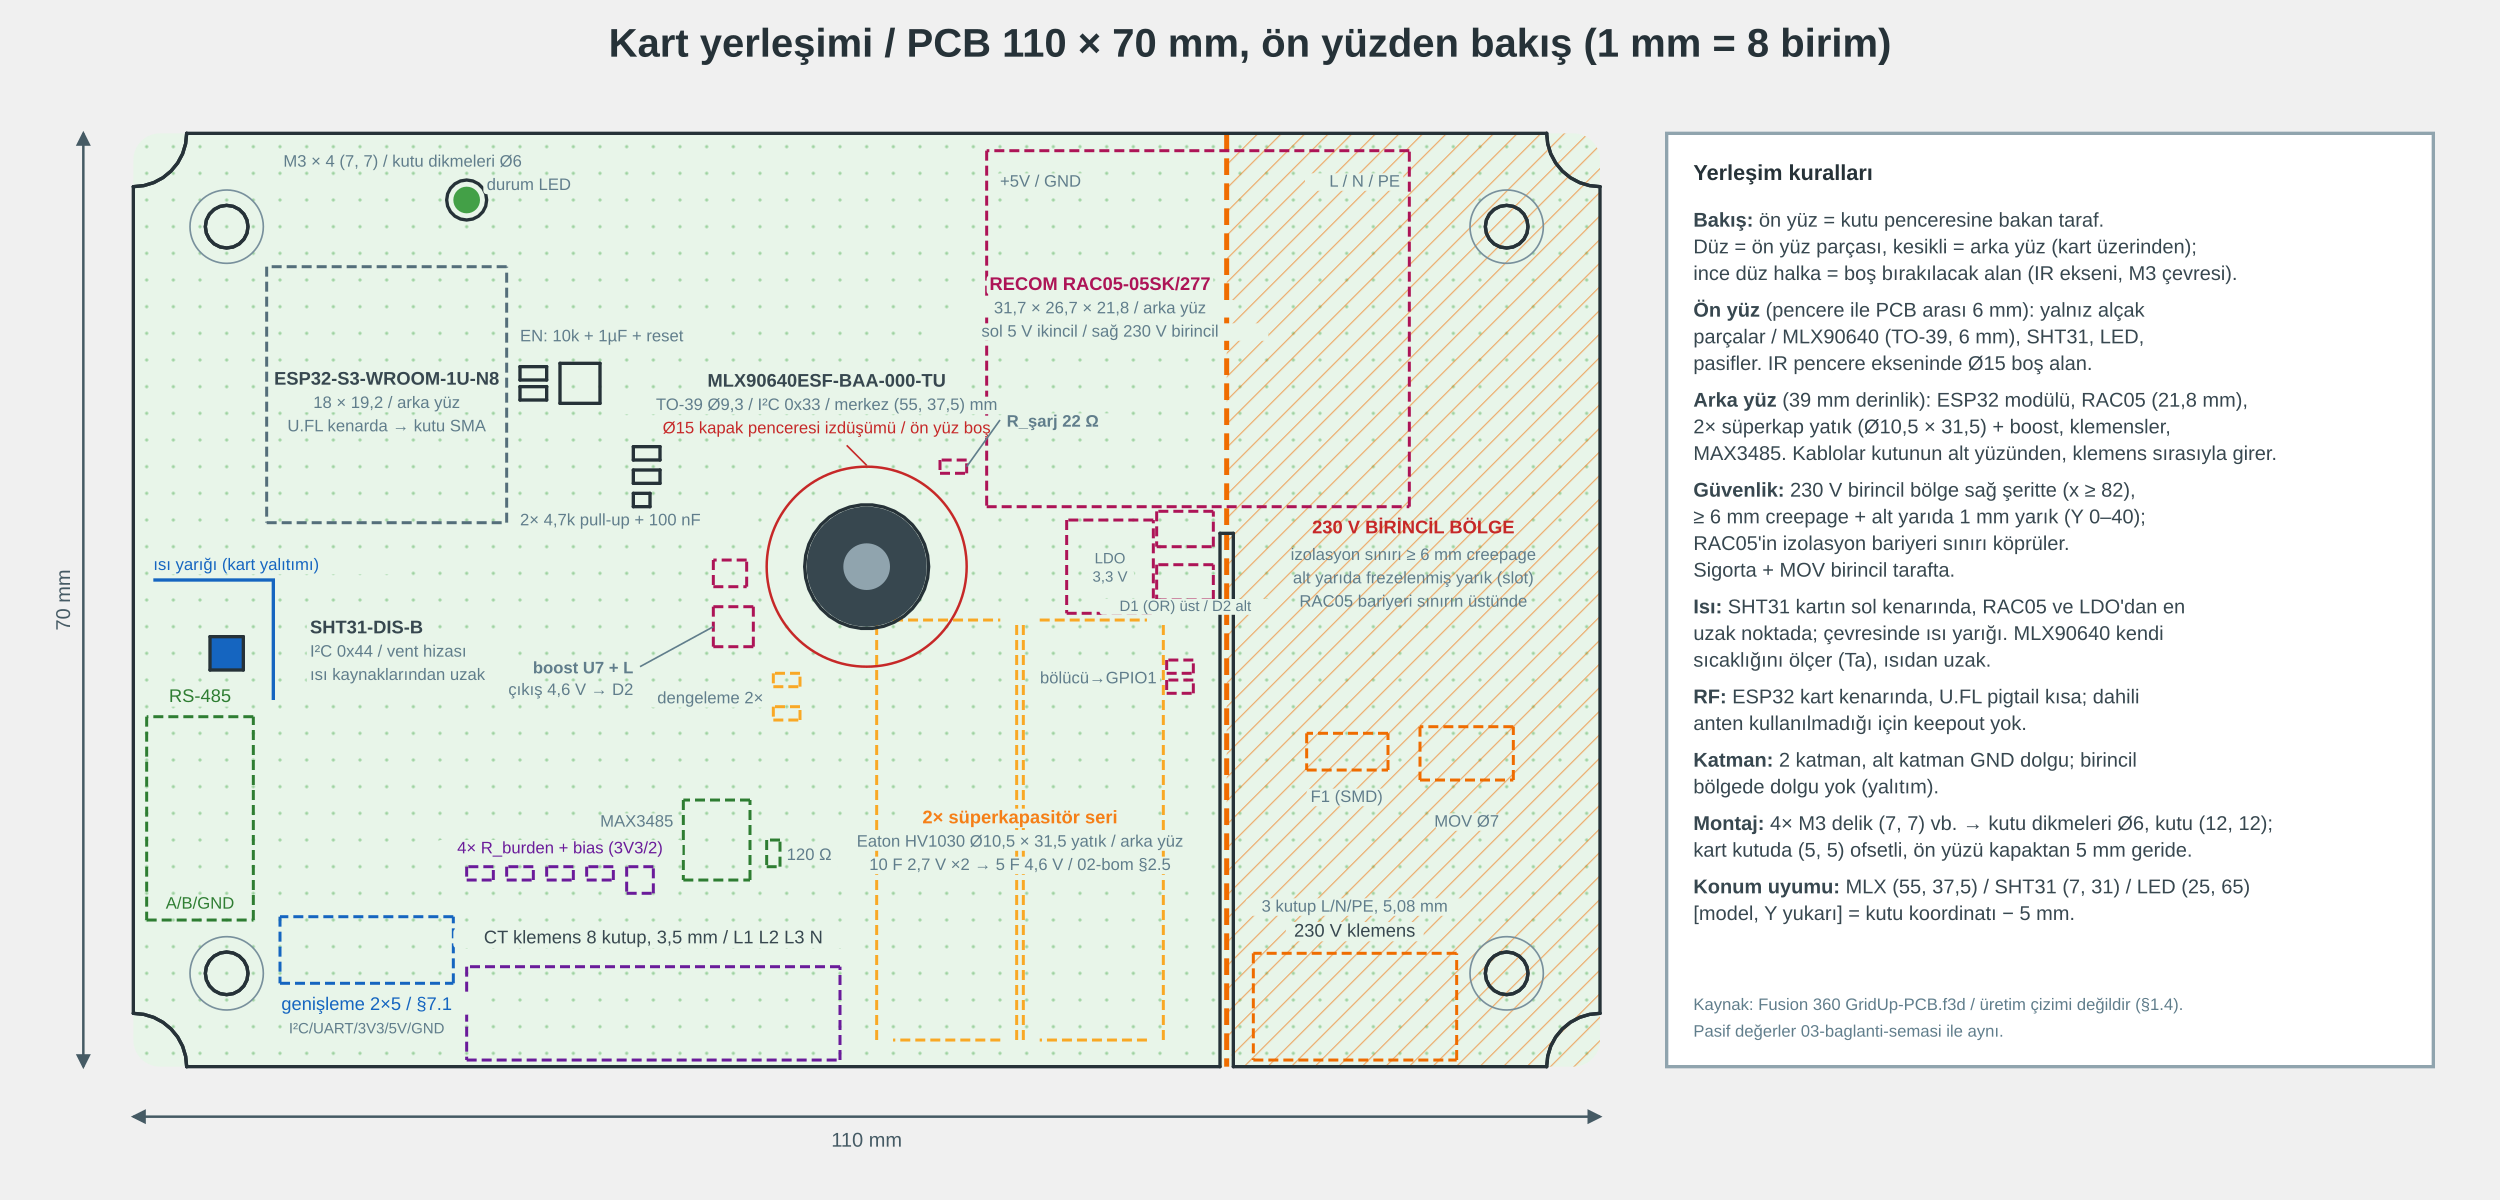
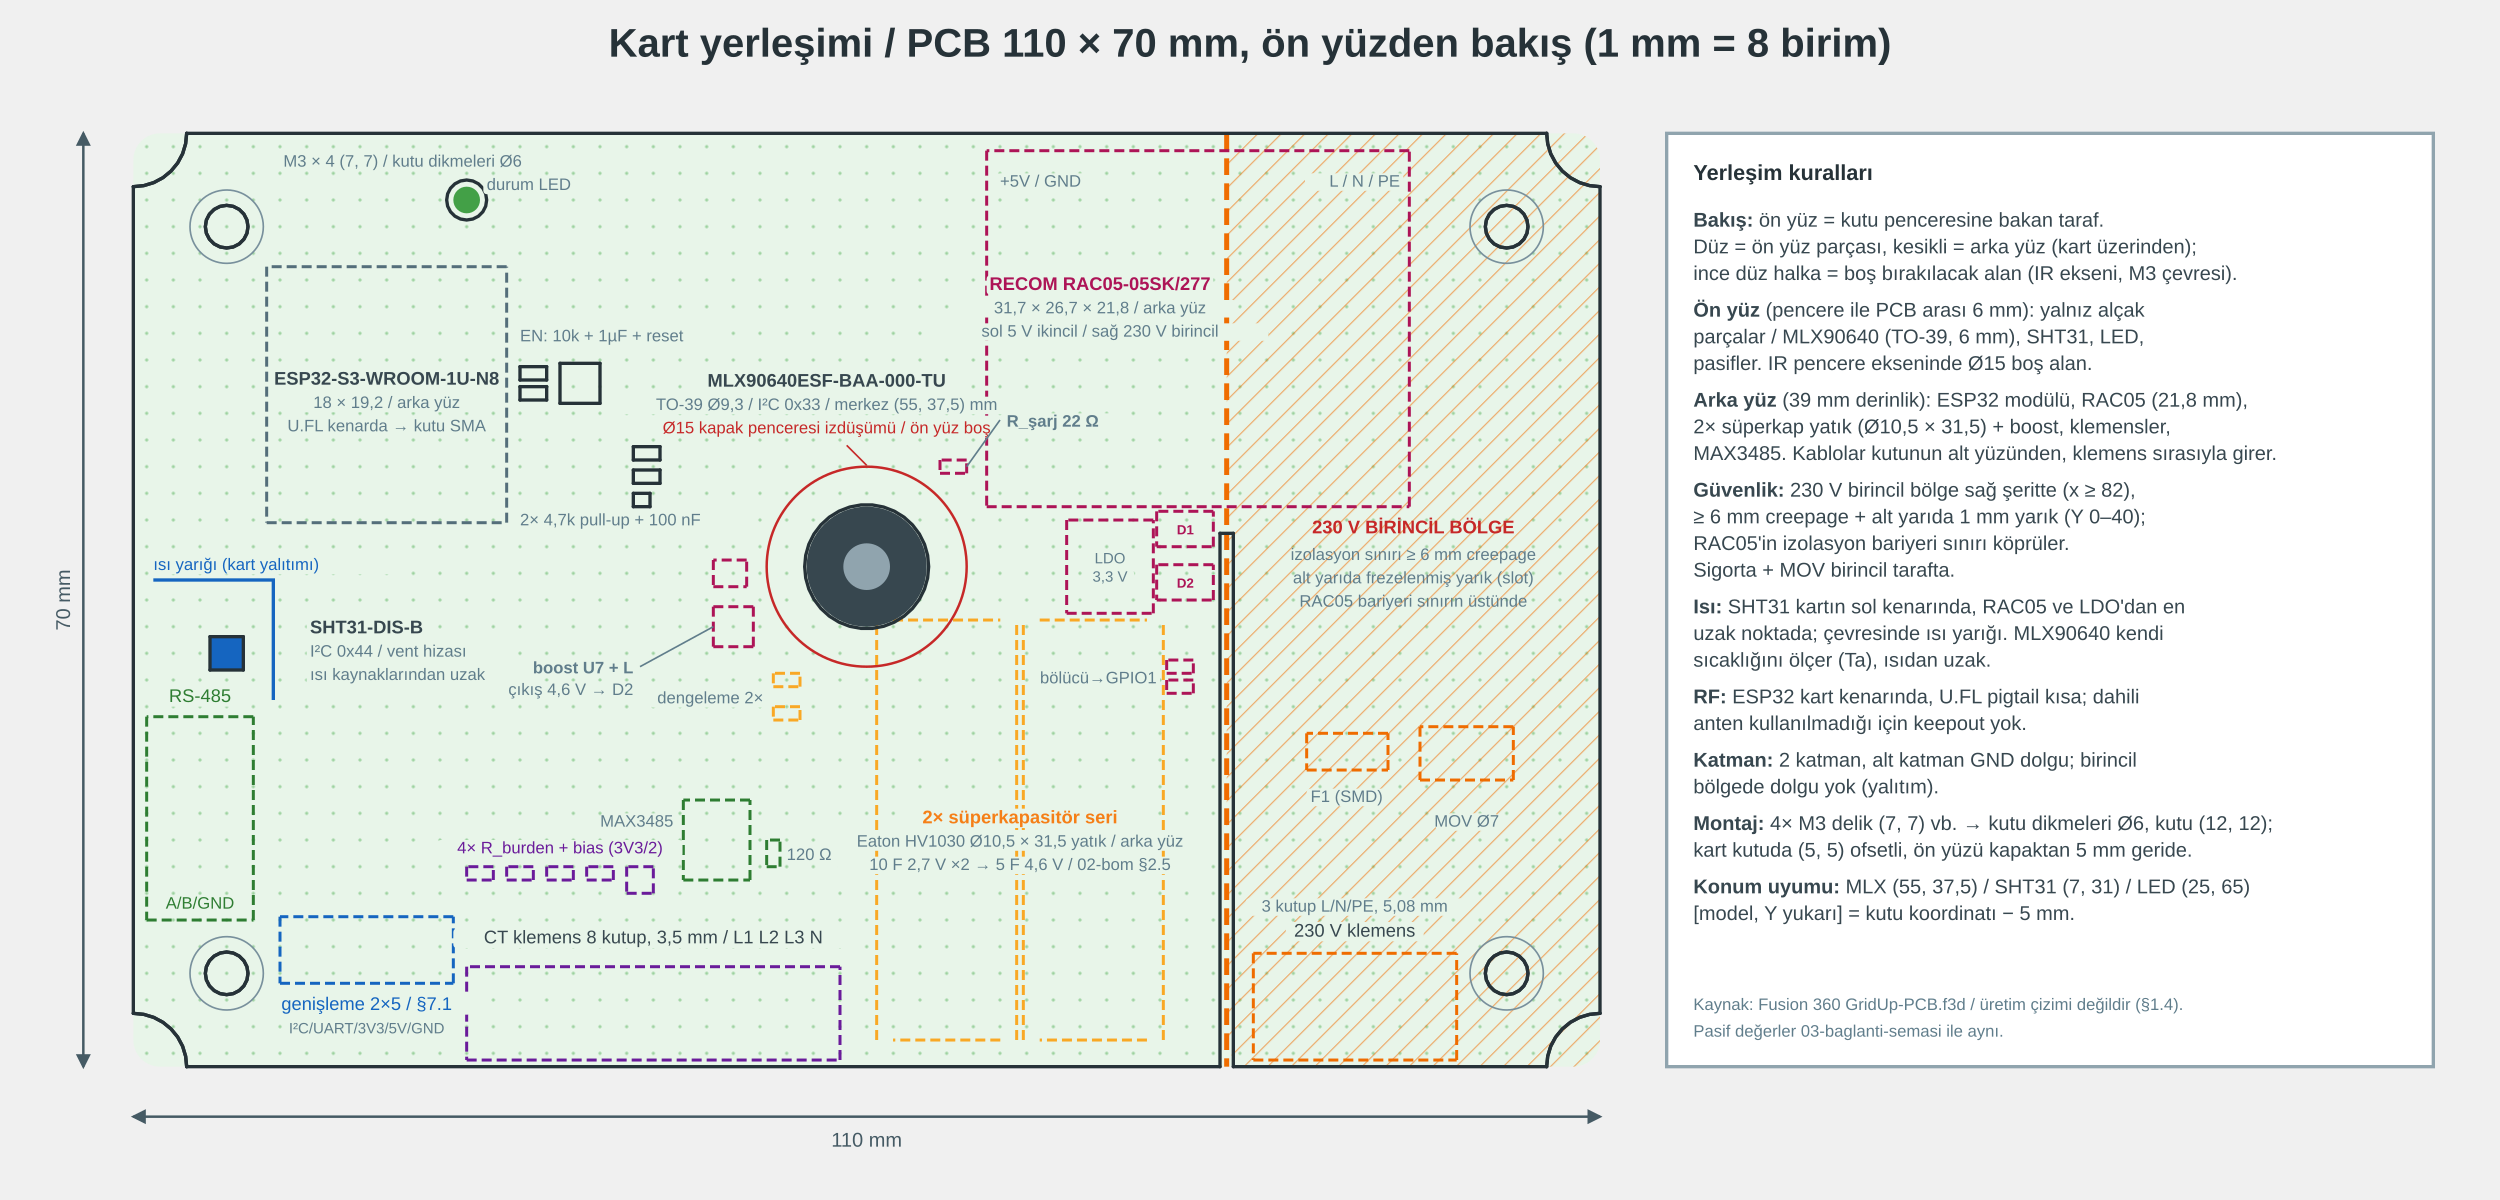
<svg xmlns="http://www.w3.org/2000/svg" viewBox="0 0 1500 720" width="100%" style="max-width:1100px;background:#fff;font-family:Arial,Helvetica,sans-serif">
  <defs>
    <marker id="dim" markerWidth="10" markerHeight="10" refX="5" refY="3" orient="auto-start-reverse">
      <path d="M0,0 L6,3 L0,6 z" fill="#455a64" />
    </marker>
    <marker id="arr" markerWidth="10" markerHeight="10" refX="6" refY="3" orient="auto">
      <path d="M0,0 L6,3 L0,6 z" fill="#c62828" />
    </marker>
  </defs>
  <text x="750" y="34" font-size="24" fill="#263238" text-anchor="middle" font-weight="700">Kart yerleşimi / PCB 110 × 70 mm, ön yüzden bakış (1 mm = 8 birim)</text>
  <defs>
    <pattern id="pcb" width="16" height="16" patternUnits="userSpaceOnUse">
      <rect width="16" height="16" fill="#e8f5e9" />
      <circle cx="8" cy="8" r="1" fill="#a5d6a7" />
    </pattern>
    <pattern id="hv" width="10" height="10" patternTransform="rotate(45)" patternUnits="userSpaceOnUse">
      <line x1="0" y1="0" x2="0" y2="10" stroke="#ef6c00" stroke-width="1.5" opacity="0.5" />
    </pattern>
  </defs>
  <rect x="80" y="80" width="880" height="560" rx="16" fill="url(#pcb)" />
  <rect x="736" y="80" width="224" height="560" rx="16" fill="url(#hv)" />
  <line x1="736" y1="80" x2="736" y2="640" stroke="#ef6c00" stroke-width="3" stroke-dasharray="10 5" />
  <text x="848" y="320" font-size="11" fill="#c62828" text-anchor="middle" font-weight="700">230 V BİRİNCİL BÖLGE</text>
  <text x="848" y="336" font-size="10" fill="#607d8b" text-anchor="middle">izolasyon sınırı ≥ 6 mm creepage</text>
  <text x="848" y="350" font-size="10" fill="#607d8b" text-anchor="middle">alt yarıda frezelenmiş yarık (slot)</text>
  <text x="848" y="364" font-size="10" fill="#607d8b" text-anchor="middle">RAC05 bariyeri sınırın üstünde</text>
  <circle cx="520" cy="340" r="60" fill="none" stroke="#c62828" stroke-width="1.5" />
  <circle cx="136" cy="584" r="22" fill="none" stroke="#78909c" stroke-width="1" />
  <circle cx="904" cy="584" r="22" fill="none" stroke="#78909c" stroke-width="1" />
  <circle cx="136" cy="136" r="22" fill="none" stroke="#78909c" stroke-width="1" />
  <circle cx="904" cy="136" r="22" fill="none" stroke="#78909c" stroke-width="1" />
  <text x="170" y="100" font-size="10" fill="#607d8b">M3 × 4 (7, 7) / kutu dikmeleri Ø6</text>
  <g fill="none" stroke-width="1.8" stroke-dasharray="6 3" stroke-linejoin="round">
    <polyline points="160,313.6 304,313.6" stroke="#546e7a" />
    <polyline points="304,313.6 304,160" stroke="#546e7a" />
    <polyline points="304,160 160,160" stroke="#546e7a" />
    <polyline points="160,160 160,313.6" stroke="#546e7a" />
    <polyline points="592,304 845.6,304" stroke="#ad1457" />
    <polyline points="845.6,304 845.6,90.4" stroke="#ad1457" />
    <polyline points="845.6,90.4 592,90.4" stroke="#ad1457" />
    <polyline points="592,90.4 592,304" stroke="#ad1457" />
    <polyline points="784,462 832.8,462" stroke="#ef6c00" />
    <polyline points="832.8,462 832.8,440" stroke="#ef6c00" />
    <polyline points="832.8,440 784,440" stroke="#ef6c00" />
    <polyline points="784,440 784,462" stroke="#ef6c00" />
    <polyline points="852,468 908,468" stroke="#ef6c00" />
    <polyline points="908,468 908,436" stroke="#ef6c00" />
    <polyline points="908,436 852,436" stroke="#ef6c00" />
    <polyline points="852,436 852,468" stroke="#ef6c00" />
    <polyline points="752,636 874,636" stroke="#ef6c00" />
    <polyline points="874,636 874,572" stroke="#ef6c00" />
    <polyline points="874,572 752,572" stroke="#ef6c00" />
    <polyline points="752,572 752,636" stroke="#ef6c00" />
    <polyline points="640,368 692,368" stroke="#ad1457" />
    <polyline points="692,368 692,312" stroke="#ad1457" />
    <polyline points="692,312 640,312" stroke="#ad1457" />
    <polyline points="640,312 640,368" stroke="#ad1457" />
    <polyline points="694,328 728,328" stroke="#ad1457" />
    <polyline points="728,328 728,306.8" stroke="#ad1457" />
    <polyline points="728,306.8 694,306.8" stroke="#ad1457" />
    <polyline points="694,306.8 694,328" stroke="#ad1457" />
    <polyline points="694,360 728,360" stroke="#ad1457" />
    <polyline points="728,360 728,338.8" stroke="#ad1457" />
    <polyline points="728,338.8 694,338.8" stroke="#ad1457" />
    <polyline points="694,338.8 694,360" stroke="#ad1457" />
    <polyline points="564,284 580,284" stroke="#ad1457" />
    <polyline points="580,284 580,276" stroke="#ad1457" />
    <polyline points="580,276 564,276" stroke="#ad1457" />
    <polyline points="564,276 564,284" stroke="#ad1457" />
    <polyline points="700,404 716,404" stroke="#ad1457" />
    <polyline points="716,404 716,396" stroke="#ad1457" />
    <polyline points="716,396 700,396" stroke="#ad1457" />
    <polyline points="700,396 700,404" stroke="#ad1457" />
    <polyline points="700,416 716,416" stroke="#ad1457" />
    <polyline points="716,416 716,408" stroke="#ad1457" />
    <polyline points="716,408 700,408" stroke="#ad1457" />
    <polyline points="700,408 700,416" stroke="#ad1457" />
    <polyline points="428,352 448,352" stroke="#ad1457" />
    <polyline points="448,352 448,336" stroke="#ad1457" />
    <polyline points="448,336 428,336" stroke="#ad1457" />
    <polyline points="428,336 428,352" stroke="#ad1457" />
    <polyline points="428,388 452,388" stroke="#ad1457" />
    <polyline points="452,388 452,364" stroke="#ad1457" />
    <polyline points="452,364 428,364" stroke="#ad1457" />
    <polyline points="428,364 428,388" stroke="#ad1457" />
    <polyline points="464,432 480,432" stroke="#f9a825" />
    <polyline points="480,432 480,424" stroke="#f9a825" />
    <polyline points="480,424 464,424" stroke="#f9a825" />
    <polyline points="464,424 464,432" stroke="#f9a825" />
    <polyline points="464,412 480,412" stroke="#f9a825" />
    <polyline points="480,412 480,404" stroke="#f9a825" />
    <polyline points="480,404 464,404" stroke="#f9a825" />
    <polyline points="464,404 464,412" stroke="#f9a825" />
    <polyline points="600.176,624 595,624 589,624 582.368,624 575.296,624 568,624 560.704,624 553.632,624 547,624 541,624 535.824,624" stroke="#f9a825" />
    <polyline points="535.824,372 541,372 547,372 553.632,372 560.704,372 568,372 575.296,372 582.368,372 589,372 595,372 600.176,372" stroke="#f9a825" />
    <polyline points="526,624 526,372" stroke="#f9a825" />
    <polyline points="610,624 610,372" stroke="#f9a825" />
    <polyline points="688.176,624 683,624 677,624 670.368,624 663.296,624 656,624 648.704,624 641.632,624 635,624 629,624 623.824,624" stroke="#f9a825" />
    <polyline points="623.824,372 629,372 635,372 641.632,372 648.704,372 656,372 663.296,372 670.368,372 677,372 683,372 688.176,372" stroke="#f9a825" />
    <polyline points="614,624 614,372" stroke="#f9a825" />
    <polyline points="698,624 698,372" stroke="#f9a825" />
    <polyline points="410,528 450,528" stroke="#2e7d32" />
    <polyline points="450,528 450,480" stroke="#2e7d32" />
    <polyline points="450,480 410,480" stroke="#2e7d32" />
    <polyline points="410,480 410,528" stroke="#2e7d32" />
    <polyline points="460,520 468,520" stroke="#2e7d32" />
    <polyline points="468,520 468,504" stroke="#2e7d32" />
    <polyline points="468,504 460,504" stroke="#2e7d32" />
    <polyline points="460,504 460,520" stroke="#2e7d32" />
    <polyline points="88,552 152,552" stroke="#2e7d32" />
    <polyline points="152,552 152,430" stroke="#2e7d32" />
    <polyline points="152,430 88,430" stroke="#2e7d32" />
    <polyline points="88,430 88,552" stroke="#2e7d32" />
    <polyline points="280,528 296,528" stroke="#6a1b9a" />
    <polyline points="296,528 296,520" stroke="#6a1b9a" />
    <polyline points="296,520 280,520" stroke="#6a1b9a" />
    <polyline points="280,520 280,528" stroke="#6a1b9a" />
    <polyline points="304,528 320,528" stroke="#6a1b9a" />
    <polyline points="320,528 320,520" stroke="#6a1b9a" />
    <polyline points="320,520 304,520" stroke="#6a1b9a" />
    <polyline points="304,520 304,528" stroke="#6a1b9a" />
    <polyline points="328,528 344,528" stroke="#6a1b9a" />
    <polyline points="344,528 344,520" stroke="#6a1b9a" />
    <polyline points="344,520 328,520" stroke="#6a1b9a" />
    <polyline points="328,520 328,528" stroke="#6a1b9a" />
    <polyline points="352,528 368,528" stroke="#6a1b9a" />
    <polyline points="368,528 368,520" stroke="#6a1b9a" />
    <polyline points="368,520 352,520" stroke="#6a1b9a" />
    <polyline points="352,520 352,528" stroke="#6a1b9a" />
    <polyline points="376,536 392,536" stroke="#6a1b9a" />
    <polyline points="392,536 392,520" stroke="#6a1b9a" />
    <polyline points="392,520 376,520" stroke="#6a1b9a" />
    <polyline points="376,520 376,536" stroke="#6a1b9a" />
    <polyline points="280,636 504,636" stroke="#6a1b9a" />
    <polyline points="504,636 504,580" stroke="#6a1b9a" />
    <polyline points="504,580 280,580" stroke="#6a1b9a" />
    <polyline points="280,580 280,636" stroke="#6a1b9a" />
    <polyline points="168,590 272,590" stroke="#1565c0" />
    <polyline points="272,590 272,550" stroke="#1565c0" />
    <polyline points="272,550 168,550" stroke="#1565c0" />
    <polyline points="168,550 168,590" stroke="#1565c0" />
  </g>
  <circle cx="520" cy="340" r="36" fill="#37474f" />
  <circle cx="520" cy="340" r="14" fill="#90a4ae" />
  <rect x="126" y="382" width="20" height="20" fill="#1565c0" />
  <circle cx="280" cy="120" r="8" fill="#43a047" />
  <g transform="translate(80,80)">
    <polyline points="32,0 31.38,6.24 29.57,12.25 26.61,17.78 22.62,22.62 17.78,26.61 12.25,29.57 6.24,31.38 0,32" fill="none" stroke="#263238" stroke-width="2" stroke-linejoin="round" stroke-linecap="round" />
    <polyline points="0,32 6.24,31.38 12.25,29.57 17.78,26.61 22.62,22.62 26.61,17.78 29.57,12.25 31.38,6.24 32,0" fill="none" stroke="#263238" stroke-width="2" stroke-linejoin="round" stroke-linecap="round" />
    <polyline points="32,560 31.38,553.76 29.57,547.75 26.61,542.22 22.62,537.38 17.78,533.39 12.25,530.43 6.24,528.62 0,528" fill="none" stroke="#263238" stroke-width="2" stroke-linejoin="round" stroke-linecap="round" />
    <polyline points="0,528 6.24,528.62 12.25,530.43 17.78,533.39 22.62,537.38 26.61,542.22 29.57,547.75 31.38,553.76 32,560" fill="none" stroke="#263238" stroke-width="2" stroke-linejoin="round" stroke-linecap="round" />
    <polyline points="660,240 660,560" fill="none" stroke="#263238" stroke-width="2" stroke-linejoin="round" stroke-linecap="round" />
    <polyline points="652,240 660,240" fill="none" stroke="#263238" stroke-width="2" stroke-linejoin="round" stroke-linecap="round" />
    <polyline points="652,560 652,240" fill="none" stroke="#263238" stroke-width="2" stroke-linejoin="round" stroke-linecap="round" />
    <polyline points="43.2,56 43.82,52.05 45.65,48.48 48.48,45.65 52.05,43.82 56,43.2 59.95,43.82 63.52,45.65 66.35,48.48 68.18,52.05 68.8,56 68.18,59.95 66.35,63.52 63.52,66.35 59.95,68.18 56,68.8 52.05,68.18 48.48,66.35 45.65,63.52 43.82,59.95 43.2,56" fill="none" stroke="#263238" stroke-width="2" stroke-linejoin="round" stroke-linecap="round" />
    <polyline points="43.2,56 43.82,59.95 45.65,63.52 48.48,66.35 52.05,68.18 56,68.8 59.95,68.18 63.52,66.35 66.35,63.52 68.18,59.95 68.8,56 68.18,52.05 66.35,48.48 63.52,45.65 59.95,43.82 56,43.2 52.05,43.82 48.48,45.65 45.65,48.48 43.82,52.05 43.2,56" fill="none" stroke="#263238" stroke-width="2" stroke-linejoin="round" stroke-linecap="round" />
    <polyline points="811.2,504 811.82,500.05 813.65,496.48 816.48,493.65 820.05,491.82 824,491.2 827.95,491.82 831.52,493.65 834.35,496.48 836.18,500.05 836.8,504 836.18,507.95 834.35,511.52 831.52,514.35 827.95,516.18 824,516.8 820.05,516.18 816.48,514.35 813.65,511.52 811.82,507.95 811.2,504" fill="none" stroke="#263238" stroke-width="2" stroke-linejoin="round" stroke-linecap="round" />
    <polyline points="811.2,504 811.82,507.95 813.65,511.52 816.48,514.35 820.05,516.18 824,516.8 827.95,516.18 831.52,514.35 834.35,511.52 836.18,507.95 836.8,504 836.18,500.05 834.35,496.48 831.52,493.65 827.95,491.82 824,491.2 820.05,491.82 816.48,493.65 813.65,496.48 811.82,500.05 811.2,504" fill="none" stroke="#263238" stroke-width="2" stroke-linejoin="round" stroke-linecap="round" />
    <polyline points="811.2,56 811.82,52.05 813.65,48.48 816.48,45.65 820.05,43.82 824,43.2 827.95,43.82 831.52,45.65 834.35,48.48 836.18,52.05 836.8,56 836.18,59.95 834.35,63.52 831.52,66.35 827.95,68.18 824,68.8 820.05,68.18 816.48,66.35 813.65,63.52 811.82,59.95 811.2,56" fill="none" stroke="#263238" stroke-width="2" stroke-linejoin="round" stroke-linecap="round" />
    <polyline points="811.2,56 811.82,59.95 813.65,63.52 816.48,66.35 820.05,68.18 824,68.8 827.95,68.18 831.52,66.35 834.35,63.52 836.18,59.95 836.8,56 836.18,52.05 834.35,48.48 831.52,45.65 827.95,43.82 824,43.2 820.05,43.82 816.48,45.65 813.65,48.48 811.82,52.05 811.2,56" fill="none" stroke="#263238" stroke-width="2" stroke-linejoin="round" stroke-linecap="round" />
    <polyline points="43.2,504 43.82,500.05 45.65,496.48 48.48,493.65 52.05,491.82 56,491.2 59.95,491.82 63.52,493.65 66.35,496.48 68.18,500.05 68.8,504 68.18,507.95 66.35,511.52 63.52,514.35 59.95,516.18 56,516.8 52.05,516.18 48.48,514.35 45.65,511.52 43.82,507.95 43.2,504" fill="none" stroke="#263238" stroke-width="2" stroke-linejoin="round" stroke-linecap="round" />
    <polyline points="43.2,504 43.82,507.95 45.65,511.52 48.48,514.35 52.05,516.18 56,516.8 59.95,516.18 63.52,514.35 66.35,511.52 68.18,507.95 68.8,504 68.18,500.05 66.35,496.48 63.52,493.65 59.95,491.82 56,491.2 52.05,491.82 48.48,493.65 45.65,496.48 43.82,500.05 43.2,504" fill="none" stroke="#263238" stroke-width="2" stroke-linejoin="round" stroke-linecap="round" />
    <polyline points="848,560 848.62,553.76 850.43,547.75 853.39,542.22 857.38,537.38 862.22,533.39 867.75,530.43 873.76,528.62 880,528" fill="none" stroke="#263238" stroke-width="2" stroke-linejoin="round" stroke-linecap="round" />
    <polyline points="880,528 873.76,528.62 867.75,530.43 862.22,533.39 857.38,537.38 853.39,542.22 850.43,547.75 848.62,553.76 848,560" fill="none" stroke="#263238" stroke-width="2" stroke-linejoin="round" stroke-linecap="round" />
    <polyline points="880,32 873.76,31.38 867.75,29.57 862.22,26.61 857.38,22.62 853.39,17.78 850.43,12.25 848.62,6.24 848,0" fill="none" stroke="#263238" stroke-width="2" stroke-linejoin="round" stroke-linecap="round" />
    <polyline points="848,0 848.62,6.24 850.43,12.25 853.39,17.78 857.38,22.62 862.22,26.61 867.75,29.57 873.76,31.38 880,32" fill="none" stroke="#263238" stroke-width="2" stroke-linejoin="round" stroke-linecap="round" />
    <polyline points="660,560 848,560" fill="none" stroke="#263238" stroke-width="2" stroke-linejoin="round" stroke-linecap="round" />
    <polyline points="32,560 652,560" fill="none" stroke="#263238" stroke-width="2" stroke-linejoin="round" stroke-linecap="round" />
    <polyline points="848,0 32,0" fill="none" stroke="#263238" stroke-width="2" stroke-linejoin="round" stroke-linecap="round" />
    <polyline points="0,32 0,528" fill="none" stroke="#263238" stroke-width="2" stroke-linejoin="round" stroke-linecap="round" />
    <polyline points="880,528 880,32" fill="none" stroke="#263238" stroke-width="2" stroke-linejoin="round" stroke-linecap="round" />
    <polyline points="402.8,260 403.43,266.83 405.31,273.44 408.37,279.58 412.51,285.06 417.58,289.69 423.42,293.3 429.82,295.78 436.57,297.04 443.43,297.04 450.18,295.78 456.58,293.3 462.42,289.69 467.49,285.06 471.63,279.58 474.69,273.44 476.57,266.83 477.2,260 476.57,253.17 474.69,246.56 471.63,240.42 467.49,234.94 462.42,230.31 456.58,226.7 450.18,224.22 443.43,222.96 436.57,222.96 429.82,224.22 423.42,226.7 417.58,230.31 412.51,234.94 408.37,240.42 405.31,246.56 403.43,253.17 402.8,260" fill="none" stroke="#263238" stroke-width="2" stroke-linejoin="round" stroke-linecap="round" />
    <polyline points="66,302 46,302" fill="none" stroke="#263238" stroke-width="2" stroke-linejoin="round" stroke-linecap="round" />
    <polyline points="66,322 66,302" fill="none" stroke="#263238" stroke-width="2" stroke-linejoin="round" stroke-linecap="round" />
    <polyline points="46,322 66,322" fill="none" stroke="#263238" stroke-width="2" stroke-linejoin="round" stroke-linecap="round" />
    <polyline points="46,302 46,322" fill="none" stroke="#263238" stroke-width="2" stroke-linejoin="round" stroke-linecap="round" />
    <polyline points="188,40 188.58,43.71 190.29,47.06 192.94,49.71 196.29,51.42 200,52 203.71,51.42 207.06,49.71 209.71,47.06 211.42,43.71 212,40 211.42,36.29 209.71,32.94 207.06,30.29 203.71,28.58 200,28 196.29,28.58 192.94,30.29 190.29,32.94 188.58,36.29 188,40" fill="none" stroke="#263238" stroke-width="2" stroke-linejoin="round" stroke-linecap="round" />
    <polyline points="316,188 300,188" fill="none" stroke="#263238" stroke-width="2" stroke-linejoin="round" stroke-linecap="round" />
    <polyline points="316,196 316,188" fill="none" stroke="#263238" stroke-width="2" stroke-linejoin="round" stroke-linecap="round" />
    <polyline points="300,196 316,196" fill="none" stroke="#263238" stroke-width="2" stroke-linejoin="round" stroke-linecap="round" />
    <polyline points="300,188 300,196" fill="none" stroke="#263238" stroke-width="2" stroke-linejoin="round" stroke-linecap="round" />
    <polyline points="316,202 300,202" fill="none" stroke="#263238" stroke-width="2" stroke-linejoin="round" stroke-linecap="round" />
    <polyline points="316,210 316,202" fill="none" stroke="#263238" stroke-width="2" stroke-linejoin="round" stroke-linecap="round" />
    <polyline points="300,210 316,210" fill="none" stroke="#263238" stroke-width="2" stroke-linejoin="round" stroke-linecap="round" />
    <polyline points="300,202 300,210" fill="none" stroke="#263238" stroke-width="2" stroke-linejoin="round" stroke-linecap="round" />
    <polyline points="310,216 300,216" fill="none" stroke="#263238" stroke-width="2" stroke-linejoin="round" stroke-linecap="round" />
    <polyline points="310,224 310,216" fill="none" stroke="#263238" stroke-width="2" stroke-linejoin="round" stroke-linecap="round" />
    <polyline points="300,224 310,224" fill="none" stroke="#263238" stroke-width="2" stroke-linejoin="round" stroke-linecap="round" />
    <polyline points="300,216 300,224" fill="none" stroke="#263238" stroke-width="2" stroke-linejoin="round" stroke-linecap="round" />
    <polyline points="248,140 232,140" fill="none" stroke="#263238" stroke-width="2" stroke-linejoin="round" stroke-linecap="round" />
    <polyline points="248,148 248,140" fill="none" stroke="#263238" stroke-width="2" stroke-linejoin="round" stroke-linecap="round" />
    <polyline points="232,148 248,148" fill="none" stroke="#263238" stroke-width="2" stroke-linejoin="round" stroke-linecap="round" />
    <polyline points="232,140 232,148" fill="none" stroke="#263238" stroke-width="2" stroke-linejoin="round" stroke-linecap="round" />
    <polyline points="248,152 232,152" fill="none" stroke="#263238" stroke-width="2" stroke-linejoin="round" stroke-linecap="round" />
    <polyline points="248,160 248,152" fill="none" stroke="#263238" stroke-width="2" stroke-linejoin="round" stroke-linecap="round" />
    <polyline points="232,160 248,160" fill="none" stroke="#263238" stroke-width="2" stroke-linejoin="round" stroke-linecap="round" />
    <polyline points="232,152 232,160" fill="none" stroke="#263238" stroke-width="2" stroke-linejoin="round" stroke-linecap="round" />
    <polyline points="280,138 256,138" fill="none" stroke="#263238" stroke-width="2" stroke-linejoin="round" stroke-linecap="round" />
    <polyline points="280,162 280,138" fill="none" stroke="#263238" stroke-width="2" stroke-linejoin="round" stroke-linecap="round" />
    <polyline points="256,162 280,162" fill="none" stroke="#263238" stroke-width="2" stroke-linejoin="round" stroke-linecap="round" />
    <polyline points="256,138 256,162" fill="none" stroke="#263238" stroke-width="2" stroke-linejoin="round" stroke-linecap="round" />
  </g>
  <rect x="421.4" y="223.2" width="149.2" height="11.6" rx="2" fill="#e8f5e9" />
  <text x="496" y="232" font-size="11" fill="#37474f" text-anchor="middle" font-weight="700">MLX90640ESF-BAA-000-TU</text>
  <rect x="373" y="238" width="246" height="10.5" rx="2" fill="#e8f5e9" />
  <text x="496" y="246" font-size="10" fill="#607d8b" text-anchor="middle">TO-39 Ø9,3 / I²C 0x33 / merkez (55, 37,5) mm</text>
  <rect x="381.2" y="252" width="229.5" height="10.5" rx="2" fill="#e8f5e9" />
  <text x="496" y="260" font-size="10" fill="#c62828" text-anchor="middle">Ø15 kapak penceresi izdüşümü / ön yüz boş</text>
  <line x1="508" y1="267.2" x2="520" y2="279.2" stroke="#c62828" stroke-width="1" />
  <rect x="310" y="307.2" width="136" height="10.5" rx="2" fill="#e8f5e9" />
  <text x="312" y="315.2" font-size="10" fill="#607d8b">2× 4,7k pull-up + 100 nF</text>
  <rect x="184" y="371.2" width="76.6" height="11.6" rx="2" fill="#e8f5e9" />
  <text x="186" y="380" font-size="11" fill="#37474f" font-weight="700">SHT31-DIS-B</text>
  <rect x="184" y="386" width="125" height="10.5" rx="2" fill="#e8f5e9" />
  <text x="186" y="394" font-size="10" fill="#607d8b">I²C 0x44 / vent hizası</text>
  <rect x="184" y="400" width="130.5" height="10.5" rx="2" fill="#e8f5e9" />
  <text x="186" y="408" font-size="10" fill="#607d8b">ısı kaynaklarından uzak</text>
  <path d="M92 348 h72 v72" fill="none" stroke="#1565c0" stroke-width="2" />
  <rect x="90" y="334" width="147" height="10.5" rx="2" fill="#e8f5e9" />
  <text x="92" y="342" font-size="10" fill="#1565c0">ısı yarığı (kart yalıtımı)</text>
  <rect x="290" y="106" width="53.5" height="10.5" rx="2" fill="#e8f5e9" />
  <text x="292" y="114" font-size="10" fill="#607d8b">durum LED</text>
  <rect x="310" y="196.8" width="119.5" height="10.5" rx="2" fill="#e8f5e9" />
  <text x="312" y="204.8" font-size="10" fill="#607d8b">EN: 10k + 1µF + reset</text>
  <rect x="164" y="222" width="136" height="11.6" rx="2" fill="#e8f5e9" />
  <text x="232" y="230.8" font-size="11" fill="#37474f" text-anchor="middle" font-weight="700">ESP32-S3-WROOM-1U-N8</text>
  <rect x="175" y="236.8" width="114" height="10.5" rx="2" fill="#e8f5e9" />
  <text x="232" y="244.8" font-size="10" fill="#607d8b" text-anchor="middle">18 × 19,2 / arka yüz</text>
  <rect x="166.8" y="250.8" width="130.5" height="10.5" rx="2" fill="#e8f5e9" />
  <text x="232" y="258.8" font-size="10" fill="#607d8b" text-anchor="middle">U.FL kenarda → kutu SMA</text>
  <rect x="592" y="165.2" width="136" height="11.6" rx="2" fill="#e8f5e9" />
  <text x="660" y="174" font-size="11" fill="#ad1457" text-anchor="middle" font-weight="700">RECOM RAC05-05SK/277</text>
  <rect x="578.2" y="180" width="163.5" height="10.5" rx="2" fill="#e8f5e9" />
  <text x="660" y="188" font-size="10" fill="#607d8b" text-anchor="middle">31,7 × 26,7 × 21,8 / arka yüz</text>
  <rect x="559" y="194" width="202" height="10.5" rx="2" fill="#e8f5e9" />
  <text x="660" y="202" font-size="10" fill="#607d8b" text-anchor="middle">sol 5 V ikincil / sağ 230 V birincil</text>
  <rect x="598" y="104" width="53.5" height="10.5" rx="2" fill="#e8f5e9" />
  <text x="600" y="112" font-size="10" fill="#607d8b">+5V / GND</text>
  <rect x="783" y="104" width="59" height="10.5" rx="2" fill="#e8f5e9" />
  <text x="840" y="112" font-size="10" fill="#607d8b" text-anchor="end">L / N / PE</text>
  <rect x="784" y="473.2" width="48" height="10.5" rx="2" fill="#e8f5e9" />
  <text x="808" y="481.2" font-size="10" fill="#607d8b" text-anchor="middle">F1 (SMD)</text>
  <rect x="861.5" y="488" width="37" height="10.5" rx="2" fill="#e8f5e9" />
  <text x="880" y="496" font-size="10" fill="#607d8b" text-anchor="middle">MOV Ø7</text>
  <rect x="771.5" y="553.2" width="82.7" height="11.6" rx="2" fill="#e8f5e9" />
  <text x="812.8" y="562" font-size="11" fill="#37474f" text-anchor="middle">230 V klemens</text>
  <rect x="747.5" y="539" width="130.5" height="10.5" rx="2" fill="#e8f5e9" />
  <text x="812.8" y="547" font-size="10" fill="#607d8b" text-anchor="middle">3 kutup L/N/PE, 5,08 mm</text>
  <rect x="656.6" y="330.8" width="18.9" height="9.5" rx="2" fill="#e8f5e9" />
  <text x="666" y="338" font-size="9" fill="#607d8b" text-anchor="middle">LDO</text>
  <rect x="651.6" y="341.8" width="28.8" height="9.5" rx="2" fill="#e8f5e9" />
  <text x="666" y="349" font-size="9" fill="#607d8b" text-anchor="middle">3,3 V</text>
-   <rect x="659.7" y="359.4" width="103" height="9.5" rx="2" fill="#e8f5e9" />
-   <text x="711.2" y="366.6" font-size="9" fill="#607d8b" text-anchor="middle">D1 (OR) üst / D2 alt</text>
+   <text x="711.2" y="320.6" font-size="8" fill="#ad1457" text-anchor="middle" font-weight="700">D1</text>
+   <text x="711.2" y="352.6" font-size="8" fill="#ad1457" text-anchor="middle" font-weight="700">D2</text>
  <line x1="580" y1="280" x2="600" y2="252" stroke="#607d8b" stroke-width="1" />
  <rect x="602" y="248" width="70" height="10.5" rx="2" fill="#e8f5e9" />
  <text x="604" y="256" font-size="10" fill="#607d8b" font-weight="700">R_şarj 22 Ω</text>
  <rect x="626" y="402" width="70" height="10.5" rx="2" fill="#e8f5e9" />
  <text x="694" y="410" font-size="10" fill="#607d8b" text-anchor="end">bölücü→GPIO1</text>
  <rect x="537.4" y="485.2" width="149.2" height="11.6" rx="2" fill="#e8f5e9" />
  <text x="612" y="494" font-size="11" fill="#f57f17" text-anchor="middle" font-weight="700">2× süperkapasitör seri</text>
  <rect x="494.5" y="500" width="235" height="10.5" rx="2" fill="#e8f5e9" />
  <text x="612" y="508" font-size="10" fill="#607d8b" text-anchor="middle">Eaton HV1030 Ø10,5 × 31,5 yatık / arka yüz</text>
  <rect x="502.8" y="514" width="218.5" height="10.5" rx="2" fill="#e8f5e9" />
  <text x="612" y="522" font-size="10" fill="#607d8b" text-anchor="middle">10 F 2,7 V ×2 → 5 F 4,6 V / 02-bom §2.5</text>
  <line x1="428" y1="376" x2="384" y2="400" stroke="#607d8b" stroke-width="1" />
  <rect x="306" y="396" width="76" height="10.5" rx="2" fill="#e8f5e9" />
  <text x="380" y="404" font-size="10" fill="#607d8b" text-anchor="end" font-weight="700">boost U7 + L</text>
  <rect x="290" y="409" width="92" height="10.5" rx="2" fill="#e8f5e9" />
  <text x="380" y="417" font-size="10" fill="#607d8b" text-anchor="end">çıkış 4,6 V → D2</text>
  <rect x="390" y="414" width="70" height="10.5" rx="2" fill="#e8f5e9" />
  <text x="458" y="422" font-size="10" fill="#607d8b" text-anchor="end">dengeleme 2×</text>
  <rect x="363.5" y="488" width="42.5" height="10.5" rx="2" fill="#e8f5e9" />
  <text x="404" y="496" font-size="10" fill="#607d8b" text-anchor="end">MAX3485</text>
  <rect x="470" y="508" width="31.5" height="10.5" rx="2" fill="#e8f5e9" />
  <text x="472" y="516" font-size="10" fill="#607d8b">120 Ω</text>
  <rect x="99.8" y="412.4" width="40.3" height="11.6" rx="2" fill="#e8f5e9" />
  <text x="120" y="421.2" font-size="11" fill="#2e7d32" text-anchor="middle">RS-485</text>
  <rect x="98.8" y="537.2" width="42.5" height="10.5" rx="2" fill="#e8f5e9" />
  <text x="120" y="545.2" font-size="10" fill="#2e7d32" text-anchor="middle">A/B/GND</text>
  <rect x="262.5" y="504" width="147" height="10.5" rx="2" fill="#e8f5e9" />
  <text x="336" y="512" font-size="10" fill="#6a1b9a" text-anchor="middle">4× R_burden + bias (3V3/2)</text>
  <rect x="272" y="557.2" width="240" height="11.6" rx="2" fill="#e8f5e9" />
  <text x="392" y="566" font-size="11" fill="#37474f" text-anchor="middle">CT klemens 8 kutup, 3,5 mm / L1 L2 L3 N</text>
  <rect x="157.5" y="597.2" width="125" height="11.6" rx="2" fill="#e8f5e9" />
  <text x="220" y="606" font-size="11" fill="#1565c0" text-anchor="middle">genişleme 2×5 / §7.1</text>
  <rect x="171" y="612.8" width="98.1" height="9.5" rx="2" fill="#e8f5e9" />
  <text x="220" y="620" font-size="9" fill="#607d8b" text-anchor="middle">I²C/UART/3V3/5V/GND</text>
  <line x1="80" y1="670" x2="960" y2="670" stroke="#455a64" stroke-width="1.5" marker-start="url(#dim)" marker-end="url(#dim)" />
  <text x="520" y="688" font-size="12" fill="#455a64" text-anchor="middle">110 mm</text>
  <line x1="50" y1="80" x2="50" y2="640" stroke="#455a64" stroke-width="1.5" marker-start="url(#dim)" marker-end="url(#dim)" />
  <text x="42" y="360" font-size="12" fill="#455a64" text-anchor="middle" transform="rotate(-90 42 360)">70 mm</text>
  <rect x="1000" y="80" width="460" height="560" fill="#fff" stroke="#90a4ae" stroke-width="2" />
  <text x="1016" y="108" font-size="13" fill="#263238" font-weight="700">Yerleşim kuralları</text>
  <text x="1016" y="136" font-size="12" fill="#37474f">
    <tspan font-weight="700">Bakış:</tspan> ön yüz = kutu penceresine bakan taraf.</text>
  <text x="1016" y="152" font-size="12" fill="#37474f">Düz = ön yüz parçası, kesikli = arka yüz (kart üzerinden);</text>
  <text x="1016" y="168" font-size="12" fill="#37474f">ince düz halka = boş bırakılacak alan (IR ekseni, M3 çevresi).</text>
  <text x="1016" y="190" font-size="12" fill="#37474f">
    <tspan font-weight="700">Ön yüz</tspan> (pencere ile PCB arası 6 mm): yalnız alçak</text>
  <text x="1016" y="206" font-size="12" fill="#37474f">parçalar / MLX90640 (TO-39, 6 mm), SHT31, LED,</text>
  <text x="1016" y="222" font-size="12" fill="#37474f">pasifler. IR pencere ekseninde Ø15 boş alan.</text>
  <text x="1016" y="244" font-size="12" fill="#37474f">
    <tspan font-weight="700">Arka yüz</tspan> (39 mm derinlik): ESP32 modülü, RAC05 (21,8 mm),</text>
  <text x="1016" y="260" font-size="12" fill="#37474f">2× süperkap yatık (Ø10,5 × 31,5) + boost, klemensler,</text>
  <text x="1016" y="276" font-size="12" fill="#37474f">MAX3485. Kablolar kutunun alt yüzünden, klemens sırasıyla girer.</text>
  <text x="1016" y="298" font-size="12" fill="#37474f">
    <tspan font-weight="700">Güvenlik:</tspan> 230 V birincil bölge sağ şeritte (x ≥ 82),</text>
  <text x="1016" y="314" font-size="12" fill="#37474f">≥ 6 mm creepage + alt yarıda 1 mm yarık (Y 0–40);</text>
  <text x="1016" y="330" font-size="12" fill="#37474f">RAC05'in izolasyon bariyeri sınırı köprüler.</text>
  <text x="1016" y="346" font-size="12" fill="#37474f">Sigorta + MOV birincil tarafta.</text>
  <text x="1016" y="368" font-size="12" fill="#37474f">
    <tspan font-weight="700">Isı:</tspan> SHT31 kartın sol kenarında, RAC05 ve LDO'dan en</text>
  <text x="1016" y="384" font-size="12" fill="#37474f">uzak noktada; çevresinde ısı yarığı. MLX90640 kendi</text>
  <text x="1016" y="400" font-size="12" fill="#37474f">sıcaklığını ölçer (Ta), ısıdan uzak.</text>
  <text x="1016" y="422" font-size="12" fill="#37474f">
    <tspan font-weight="700">RF:</tspan> ESP32 kart kenarında, U.FL pigtail kısa; dahili</text>
  <text x="1016" y="438" font-size="12" fill="#37474f">anten kullanılmadığı için keepout yok.</text>
  <text x="1016" y="460" font-size="12" fill="#37474f">
    <tspan font-weight="700">Katman:</tspan> 2 katman, alt katman GND dolgu; birincil</text>
  <text x="1016" y="476" font-size="12" fill="#37474f">bölgede dolgu yok (yalıtım).</text>
  <text x="1016" y="498" font-size="12" fill="#37474f">
    <tspan font-weight="700">Montaj:</tspan> 4× M3 delik (7, 7) vb. → kutu dikmeleri Ø6, kutu (12, 12);</text>
  <text x="1016" y="514" font-size="12" fill="#37474f">kart kutuda (5, 5) ofsetli, ön yüzü kapaktan 5 mm geride.</text>
  <text x="1016" y="536" font-size="12" fill="#37474f">
    <tspan font-weight="700">Konum uyumu:</tspan> MLX (55, 37,5) / SHT31 (7, 31) / LED (25, 65)</text>
  <text x="1016" y="552" font-size="12" fill="#37474f">[model, Y yukarı] = kutu koordinatı − 5 mm.</text>
  <text x="1016" y="606" font-size="10" fill="#607d8b">Kaynak: Fusion 360 GridUp-PCB.f3d / üretim çizimi değildir (§1.4).</text>
  <text x="1016" y="622" font-size="10" fill="#607d8b">Pasif değerler 03-baglanti-semasi ile aynı.</text>
</svg>
